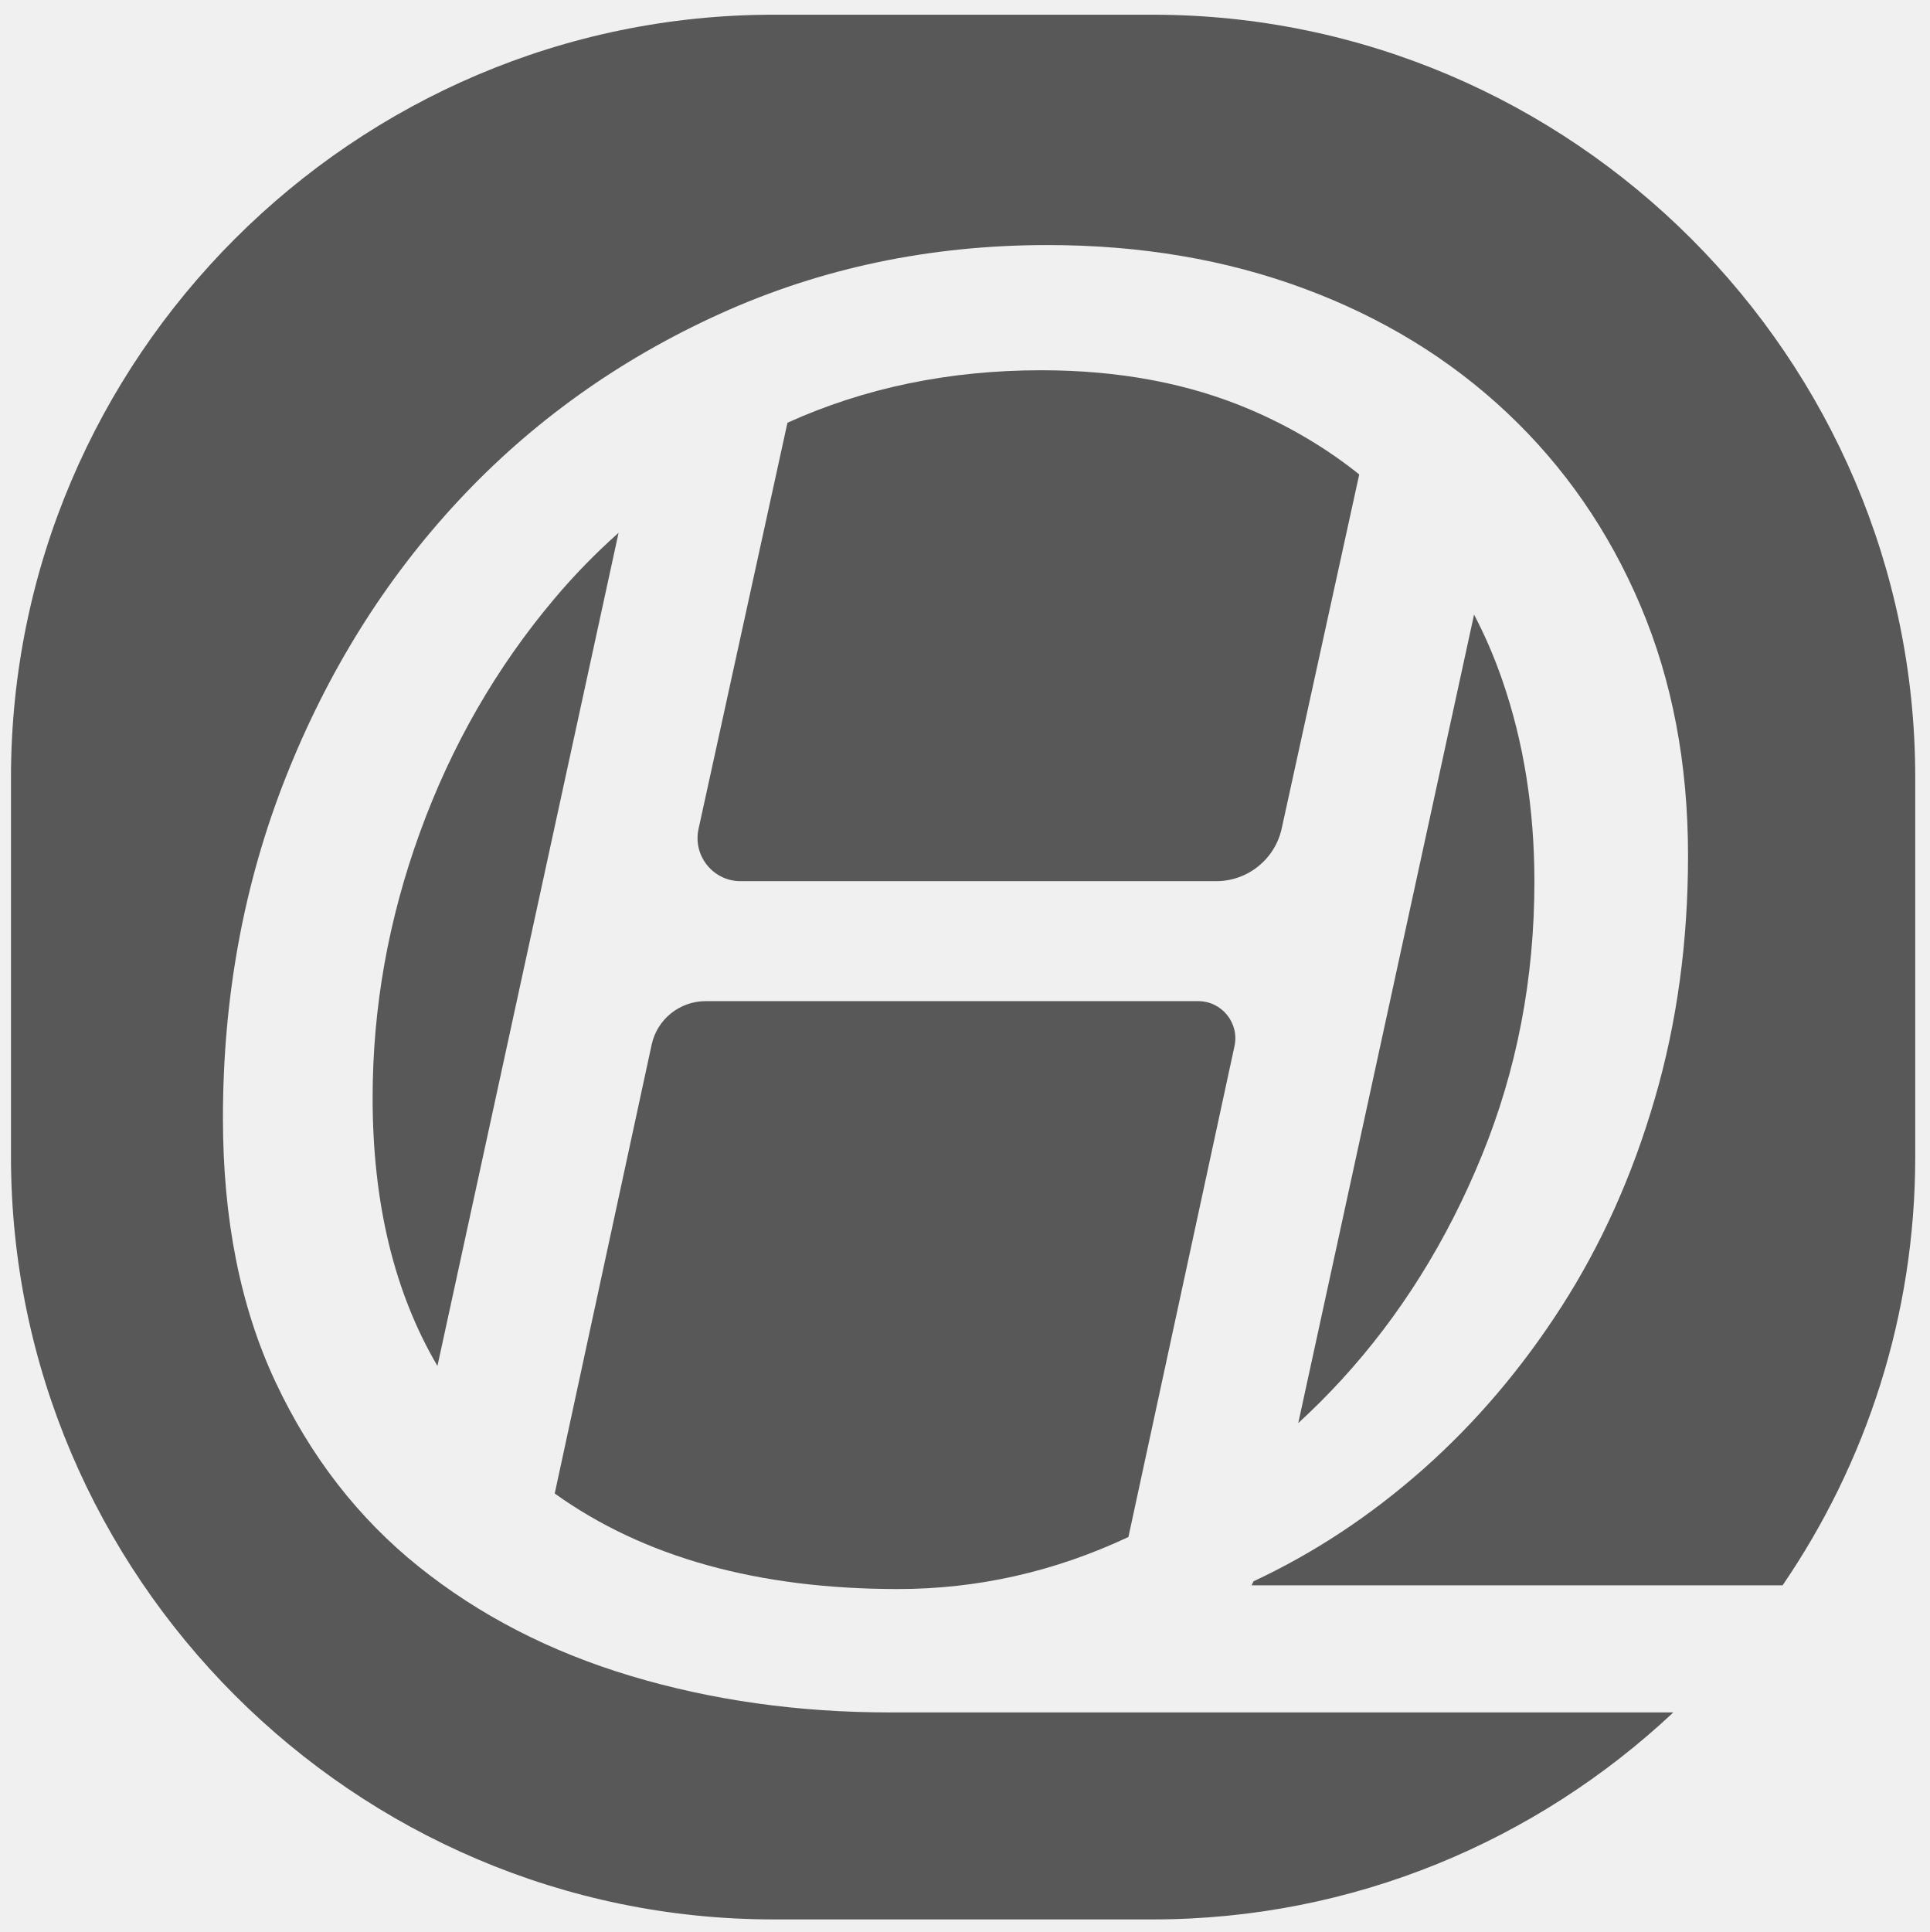
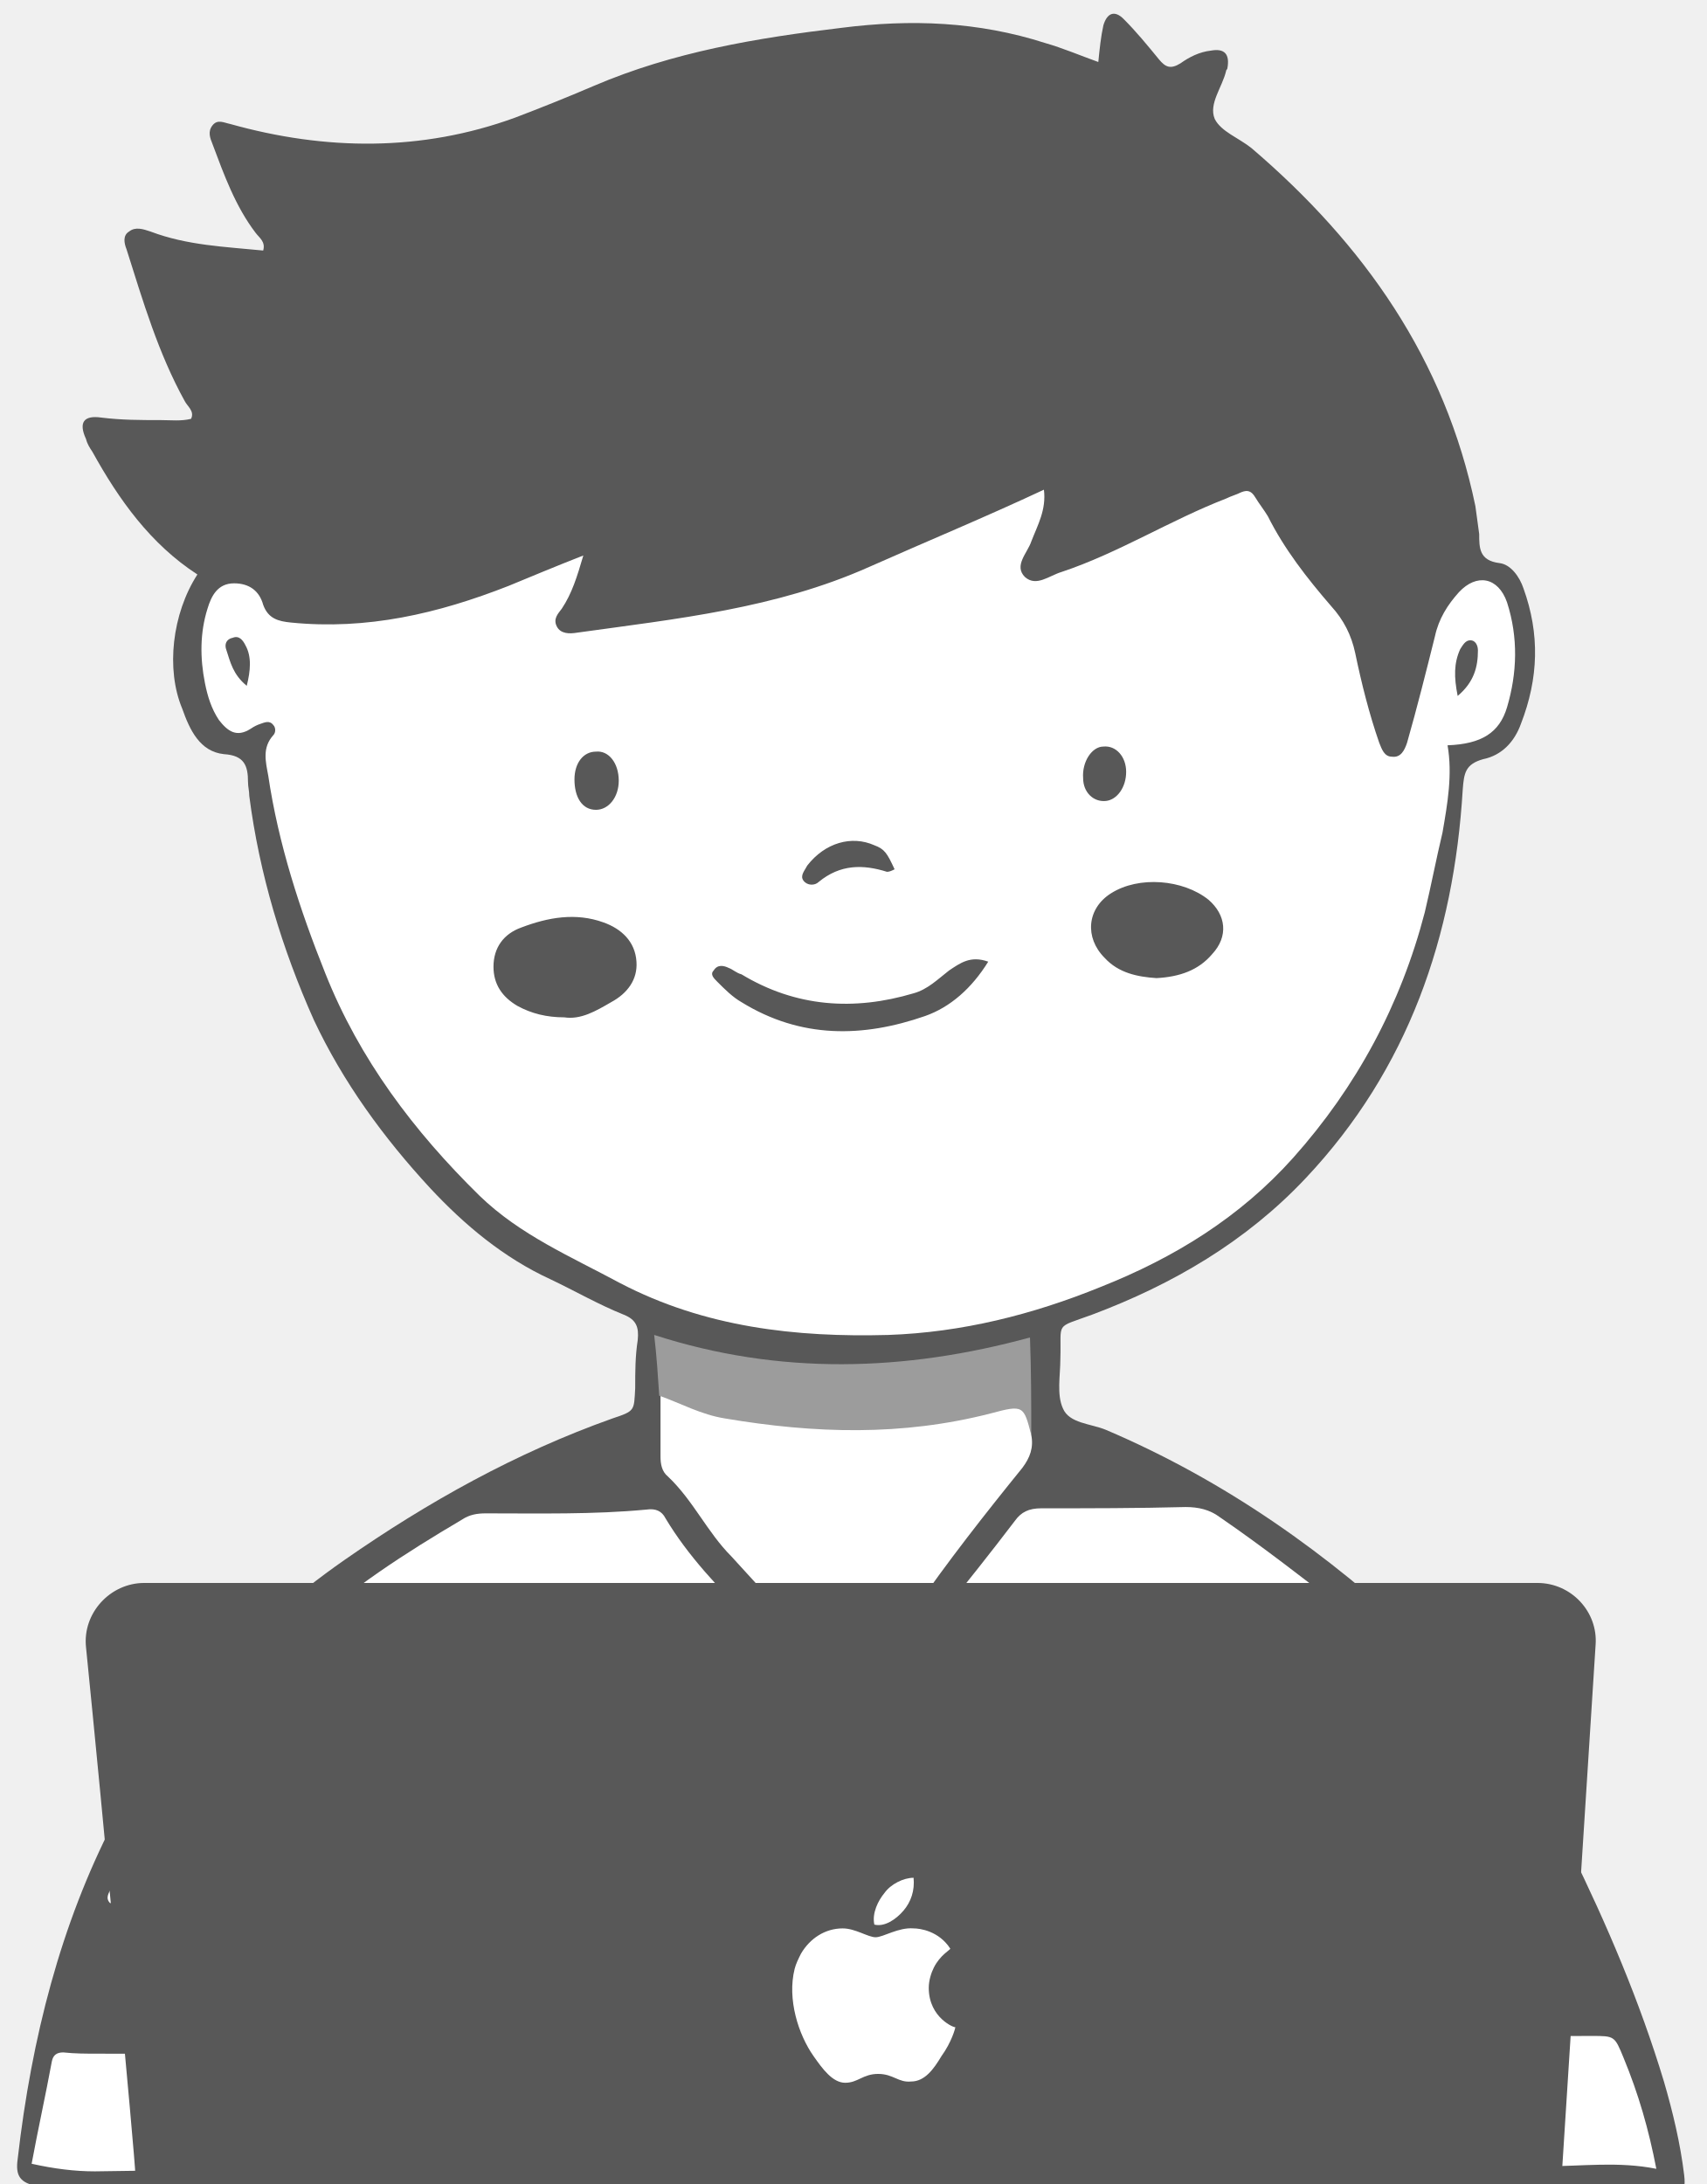
- <svg xmlns="http://www.w3.org/2000/svg" version="1.1" id="Layer_1" x="0px" y="0px" viewBox="0 0 180.98 181.17" style="enable-background:new 0 0 180.98 181.17;" xml:space="preserve">
+ <svg xmlns="http://www.w3.org/2000/svg" version="1.1" id="Layer_1" x="0px" y="0px" viewBox="0 0 134.9 172.6" style="enable-background:new 0 0 134.9 172.6;" xml:space="preserve">
  <style type="text/css">
- 	.st0{fill:#585858;}
+ 	.st0{fill-rule:evenodd;clip-rule:evenodd;fill:#585858;}
+ 	.st1{fill-rule:evenodd;clip-rule:evenodd;fill:#FFFFFF;}
+ 	.st2{fill-rule:evenodd;clip-rule:evenodd;fill:#9C9C9C;}
+ 	.st3{fill:#585858;}
+ 	.st4{fill:#FFFFFF;}
</style>
+   <path class="st0" d="M15.6,45.4c-3.7-2.4-6.2-5.9-8.3-9.7c-0.2-0.3-0.4-0.6-0.5-1C6.2,33.4,6.6,32.8,8,33c1.6,0.2,3.1,0.2,4.7,0.2  c0.8,0,1.6,0.1,2.4-0.1c0.3-0.6-0.3-1-0.5-1.4c-2.1-3.8-3.3-7.9-4.6-12c-0.2-0.5-0.3-1.1,0.2-1.4c0.5-0.4,1.1-0.2,1.7,0  c2.9,1.1,5.9,1.2,8.9,1.5c0.2-0.7-0.3-1-0.6-1.4c-1.6-2.1-2.5-4.6-3.4-7c-0.2-0.5-0.4-1,0-1.5s0.9-0.2,1.4-0.1  c7.5,2.1,15.1,2.2,22.5-0.5c2.1-0.8,4.1-1.6,6.2-2.5C53.2,4.1,59.8,3,66.5,2.2C72,1.5,77.3,1.7,82.6,3.4c1.4,0.4,2.8,1,4.2,1.5  c0.1-1,0.2-2,0.4-2.9c0.3-1,0.9-1.2,1.6-0.5c1,1,1.9,2.1,2.8,3.2c0.5,0.6,0.9,0.8,1.7,0.3c0.7-0.5,1.5-0.9,2.4-1  c1.1-0.2,1.5,0.3,1.3,1.4c0,0.1-0.1,0.1-0.1,0.2c-0.3,1.3-1.4,2.6-0.9,3.8c0.5,1,1.9,1.5,2.9,2.3c8.9,7.6,15.3,16.7,17.7,28.3  c0.1,0.7,0.2,1.5,0.3,2.2c0,1.1,0,2.1,1.6,2.3c0.9,0.1,1.6,1.1,1.9,2c1.3,3.6,1.2,7.1-0.2,10.7c-0.5,1.4-1.5,2.5-3,2.8  c-1.4,0.4-1.5,1.1-1.6,2.4c-0.7,11.6-4.3,22.1-12.4,30.7c-4.7,5-10.5,8.4-16.9,10.8c-3,1.1-2.4,0.5-2.5,3.5c0,1.3-0.3,2.8,0.2,3.9  c0.5,1.2,2.2,1.2,3.4,1.7c9.4,4,17.6,9.8,25,16.8c4.9,4.7,8.7,10.3,11.7,16.4c2.9,5.9,5.5,12,7.4,18.3c0.7,2.4,1.3,4.9,1.6,7.4  c0.1,0.9,0.1,1.4-1.3,1.3c-5.7-0.5-11.4-0.3-17.1,0c-4.3,0.2-8.6-0.3-12.9-0.4c-16.5-0.3-33-0.2-49.4,0c-14.8,0.1-29.5,0.6-44.3,0.5  c-1.7,0-3.4-0.1-5.1-0.5c-1.4-0.3-1.8-0.8-1.6-2.2c2.2-19.2,9.3-35.8,25.8-47.3c6.6-4.6,13.6-8.5,21.2-11.2c1.8-0.6,1.7-0.6,1.8-2.4  c0-1.3,0-2.5,0.2-3.8c0.1-1-0.1-1.6-1.1-2c-2-0.8-3.9-1.9-5.8-2.8c-3.7-1.7-6.8-4.3-9.5-7.2c-3.7-4-6.9-8.4-9.2-13.3  c-2.5-5.6-4.3-11.5-5.1-17.7c0-0.4-0.1-0.7-0.1-1.1c0-1.3-0.3-2.1-1.9-2.2c-1.9-0.2-2.7-1.9-3.3-3.6C13.1,52.9,13.6,48.5,15.6,45.4z  " />
+   <path class="st1" d="M122.2,148.2c-37.8,0.4-75.6,1.3-113.5,2.2c-0.4-0.4-0.1-0.8,0.1-1.2c1.7-3.7,3.7-7.2,6.2-10.5  c0.5-0.6,0.9-0.9,1.8-0.9c6.1,0.2,12.2,0.4,18.2,0.6c20.1,0.4,40.2-0.2,60.3-0.4c6.3-0.1,12.6-0.1,18.9-0.2c1.5,0,2.5,0.4,3.2,1.7  c1.3,2.4,2.8,4.7,4.2,7.1C122,147,122.3,147.5,122.2,148.2z" />
+   <path class="st1" d="M130.9,171.4c-3-0.6-5.9-0.2-8.7-0.2c-9.8,0.3-19.6-0.5-29.4-0.5c-14.1-0.1-28.2,0-42.3,0.2  c-14.3,0.3-28.6,0.5-43,0.7c-1.6,0-3.2-0.2-5-0.6c0.5-2.7,1.1-5.4,1.6-8.1c0.1-0.5,0.4-0.7,0.9-0.7c0.9,0.1,1.8,0.1,2.7,0.1  c20.9,0.1,41.7-0.6,62.5-0.7c11-0.1,22-0.2,32.9-0.4c7.6-0.1,15.1-0.3,22.7-0.3c1.8,0,1.8,0,2.5,1.7  C129.5,165.5,130.3,168.3,130.9,171.4z" />
+   <path class="st1" d="M81.5,113.4c0.2,1-0.1,1.8-0.7,2.6c-3,3.7-5.9,7.4-8.6,11.3c-1.5,2-3,4-5.2,5.6c-1-1-2-2-2.9-3  c-2.1-2.3-4.2-4.6-6.3-6.9c-1.9-1.9-3-4.4-5-6.3c-0.5-0.4-0.6-1-0.6-1.6c0-1.6,0-3.3,0-4.9c0.7-0.3,1.3-0.1,1.9,0.1  c7.7,2.5,15.4,2.5,23.3,0.8c0.2,0,0.4-0.1,0.7-0.1C81,110.5,81.1,110.5,81.5,113.4z" />
+   <path class="st1" d="M23.6,129.3c4.1-3.8,8.5-6.6,12.9-9.2c0.6-0.4,1.2-0.5,1.9-0.5c4.2,0,8.5,0.1,12.7-0.3c0.7-0.1,1.2,0.1,1.5,0.7  c1.8,3,4.2,5.5,6.7,8C58.3,128.4,28.6,129.4,23.6,129.3z" />
+   <path class="st1" d="M106.6,128c-5.5,0.1-11-0.3-16.4,0.1c-5.5,0.3-11,0.4-16.4,0.9c-0.4-0.7,0.2-1,0.5-1.3c2-2.5,4-5,5.9-7.5  c0.5-0.7,1.1-1,2.1-1c3.8,0,7.6,0,11.4-0.1c1,0,1.9,0.2,2.7,0.8c3.5,2.4,6.8,5,10.2,7.6C106.5,127.5,106.5,127.7,106.6,128z" />
+   <path class="st2" d="M81.5,113.4c-0.6-2.3-0.6-2.4-3.2-1.7c-7,1.8-13.9,1.6-21,0.4c-1.9-0.3-3.5-1.2-5.2-1.8  c-0.1-1.5-0.2-3.1-0.4-4.8c9.9,3.2,19.8,2.9,29.7,0.2C81.5,108.4,81.5,110.9,81.5,113.4z" />
+   <path class="st1" d="M119.1,47.6c-0.7-2-2.4-2.3-3.8-0.8c-0.9,1-1.6,2.1-1.9,3.5c-0.7,2.8-1.4,5.6-2.2,8.4c-0.2,0.6-0.5,1.2-1.2,1.1  c-0.6,0-0.8-0.6-1-1.1c-0.8-2.3-1.4-4.7-1.9-7.1c-0.3-1.4-0.9-2.6-1.9-3.7c-1.9-2.2-3.7-4.5-5-7.1c-0.3-0.5-0.7-1-1-1.5  s-0.6-0.6-1.1-0.4c-0.4,0.2-0.8,0.3-1.2,0.5c-4.4,1.7-8.5,4.3-13,5.8c-1,0.3-2,1.2-2.9,0.4c-0.9-0.9,0.2-1.9,0.5-2.8  c0.5-1.3,1.2-2.5,1-4.1c-4.7,2.2-9.3,4.1-13.8,6.1c-7.4,3.3-15.2,4.1-23.1,5.2c-0.6,0.1-1.3,0.1-1.6-0.5s0.1-1,0.4-1.4  c0.8-1.2,1.2-2.5,1.7-4.2c-2.3,0.9-4.2,1.7-5.9,2.4C34.6,48.5,29,49.8,23,49.2c-1-0.1-1.8-0.3-2.2-1.4c-0.3-1.1-1.1-1.7-2.3-1.7  c-1.3,0-1.8,1-2.1,2C15.8,50,15.8,52,16.2,54c0.2,1,0.5,2,1.1,2.9c0.7,0.9,1.4,1.4,2.5,0.7c0.3-0.2,0.5-0.3,0.8-0.4s0.7-0.3,1,0.1  c0.2,0.2,0.2,0.6,0,0.8c-0.9,1-0.6,2.1-0.4,3.2c0.8,5.4,2.5,10.6,4.5,15.6c2.7,6.8,7,12.5,12.2,17.6c3.2,3.1,7.2,4.8,11.1,6.9  c6.7,3.5,13.9,4.3,21.2,4.1c5.8-0.2,11.4-1.6,16.8-3.8c5.8-2.3,11-5.5,15.2-10.2c5-5.6,8.5-12.1,10.4-19.4c0.5-2.1,0.9-4.2,1.4-6.3  c0.4-2.3,0.8-4.6,0.4-6.9c2.7-0.1,4.1-1,4.7-3C119.9,53.2,120,50.4,119.1,47.6z M19.5,54.2c-1.1-0.9-1.3-1.9-1.6-2.8  c-0.2-0.5,0-0.9,0.5-1c0.5-0.2,0.8,0.2,1,0.6C19.9,51.9,19.8,53,19.5,54.2z M63.8,68.4c1.4-1.8,3.5-2.4,5.3-1.6  c0.8,0.3,1,0.6,1.6,1.9c-0.2,0.1-0.4,0.2-0.6,0.2c-1.9-0.6-3.7-0.6-5.4,0.8c-0.3,0.3-0.9,0.3-1.2-0.1C63.2,69.2,63.6,68.8,63.8,68.4  z M47.1,59.4c1-0.1,1.8,0.9,1.8,2.3c0,1.3-0.8,2.3-1.8,2.3c-1.1,0-1.7-1-1.7-2.4C45.4,60.3,46.1,59.4,47.1,59.4z M48.3,79.2  c-1.2,0.7-2.4,1.4-3.7,1.2c-1.4,0-2.6-0.3-3.7-0.9c-1.2-0.7-1.9-1.7-1.9-3.1c0-1.5,0.8-2.6,2.2-3.1c2.1-0.8,4.3-1.2,6.5-0.4  c1.4,0.5,2.5,1.5,2.6,3.1C50.4,77.4,49.6,78.5,48.3,79.2z M73.1,80.3c-4.9,1.7-9.8,1.8-14.5-1.1c-0.7-0.4-1.3-1-1.9-1.6  c-0.3-0.3-0.6-0.6-0.3-0.9c0.3-0.5,0.8-0.4,1.2-0.2c0.3,0.1,0.6,0.4,1,0.5c4.3,2.6,8.9,2.9,13.6,1.5c1.1-0.3,1.9-1.1,2.8-1.8  c0.9-0.6,1.7-1.2,3.1-0.7C76.8,78.1,75.1,79.6,73.1,80.3z M85.6,61.5c-0.1-1.3,0.7-2.5,1.6-2.5c1-0.1,1.8,0.8,1.8,2  s-0.7,2.2-1.6,2.3C86.4,63.4,85.6,62.6,85.6,61.5z M95.8,75.4c-1.1,1.3-2.6,1.8-4.4,1.9c-1.5-0.1-3-0.4-4.1-1.6  c-1.6-1.6-1.4-3.9,0.5-5.1c2.2-1.4,5.7-1.1,7.7,0.5C96.9,72.3,97.1,74,95.8,75.4z M115.2,55c-0.3-1.5-0.3-2.6,0.2-3.7  c0.2-0.3,0.4-0.7,0.8-0.7c0.4,0,0.6,0.4,0.6,0.8C116.8,52.7,116.5,53.9,115.2,55z" />
+   <path class="st3" d="M10.7,171.9c0-1.2-2.7-29.8-3.9-41.7c-0.3-2.7,1.9-5.1,4.6-5.1h110.1c2.7,0,4.8,2.3,4.6,4.9l-2.7,42.3" />
  <g>
-     <path class="st0" d="M108.12,1.38H72.55C33.22,1.38,1.03,33.56,1.03,72.9v35.57c0,39.33,32.18,71.52,71.52,71.52h35.57   c18.84,0,36.02-7.39,48.83-19.41H83.46c-8.59,0-16.68-1.14-24.26-3.41s-14.22-5.69-19.9-10.24s-10.17-10.33-13.46-17.34   c-3.29-7.01-4.93-15.26-4.93-24.73c0-11.37,1.96-22.02,5.88-31.94S36.11,54.35,43,46.95c6.89-7.39,15.07-13.24,24.54-17.53   c9.48-4.29,19.71-6.44,30.71-6.44c8.72,0,16.74,1.36,24.07,4.08c7.33,2.72,13.68,6.6,19.05,11.66s9.54,11.09,12.51,18.1   s4.45,14.82,4.45,23.41c0,8.09-1.04,15.7-3.13,22.84c-2.08,7.14-4.99,13.62-8.72,19.43c-3.73,5.81-8.06,10.9-12.98,15.26   c-4.93,4.36-10.24,7.87-15.92,10.52l-0.19,0.38h49.81c7.84-11.47,12.44-25.31,12.44-40.17v-35.6   C179.64,33.56,147.45,1.38,108.12,1.38z" />
-     <path class="st0" d="M52,56.14c-5.43,6.44-9.64,13.74-12.6,21.89c-2.97,8.15-4.45,16.46-4.45,24.92c0,9.87,2.03,18.25,6.08,25.14   l16.99-78.13C55.87,51.88,53.86,53.93,52,56.14z" />
-     <path class="st0" d="M105.84,144.13l9.95-46.03c0.47-2.17-1.19-4.22-3.41-4.22H66.19c-2.44,0-4.56,1.7-5.07,4.09l-9.09,42.08   c8.33,5.97,19.06,8.96,32.19,8.96C91.71,149.01,98.92,147.38,105.84,144.13z" />
-     <path class="st0" d="M125.82,129.4c5.5-6,9.89-13.01,13.17-21.04c3.28-8.02,4.93-16.58,4.93-25.68c0-6.82-1.01-13.14-3.03-18.95   c-0.74-2.14-1.62-4.17-2.63-6.1l-16.49,75.82C123.17,132.16,124.52,130.82,125.82,129.4z" />
-     <path class="st0" d="M127.49,44.49c-3.02-2.42-6.42-4.45-10.2-6.07c-5.75-2.46-12.29-3.7-19.62-3.7c-8.65,0-16.58,1.65-23.81,4.92   l-8.34,38.09c-0.55,2.52,1.37,4.9,3.94,4.9h44.61c2.96,0,5.52-2.06,6.15-4.95L127.49,44.49z" />
+     <path id="XMLID_10_" class="st4" d="M71.4,151c0.6-0.7,0.9-1.6,0.8-2.6c-0.8,0-1.8,0.5-2.3,1.2c-0.5,0.6-1,1.6-0.8,2.5   C69.9,152.3,70.8,151.7,71.4,151z" />
+     <path id="XMLID_9_" class="st4" d="M73.4,157.1c0-0.6,0.2-1.2,0.4-1.6c0.5-1,1.3-1.4,1.3-1.5c-0.9-1.4-2.4-1.6-2.9-1.6   c-1.2-0.1-2.4,0.7-3,0.7s-1.6-0.7-2.6-0.7c-1.4,0-2.6,0.8-3.3,2c-0.2,0.4-0.4,0.8-0.5,1.2c-0.6,2.4,0.3,5.2,1.5,6.9   c0.7,1,1.5,2.1,2.5,2.1c1,0,1.4-0.7,2.6-0.7s1.6,0.7,2.6,0.6c1.1,0,1.8-1,2.4-2c0.8-1.1,1.1-2.2,1.1-2.3   C75.5,160.3,73.4,159.5,73.4,157.1z" />
  </g>
</svg>
